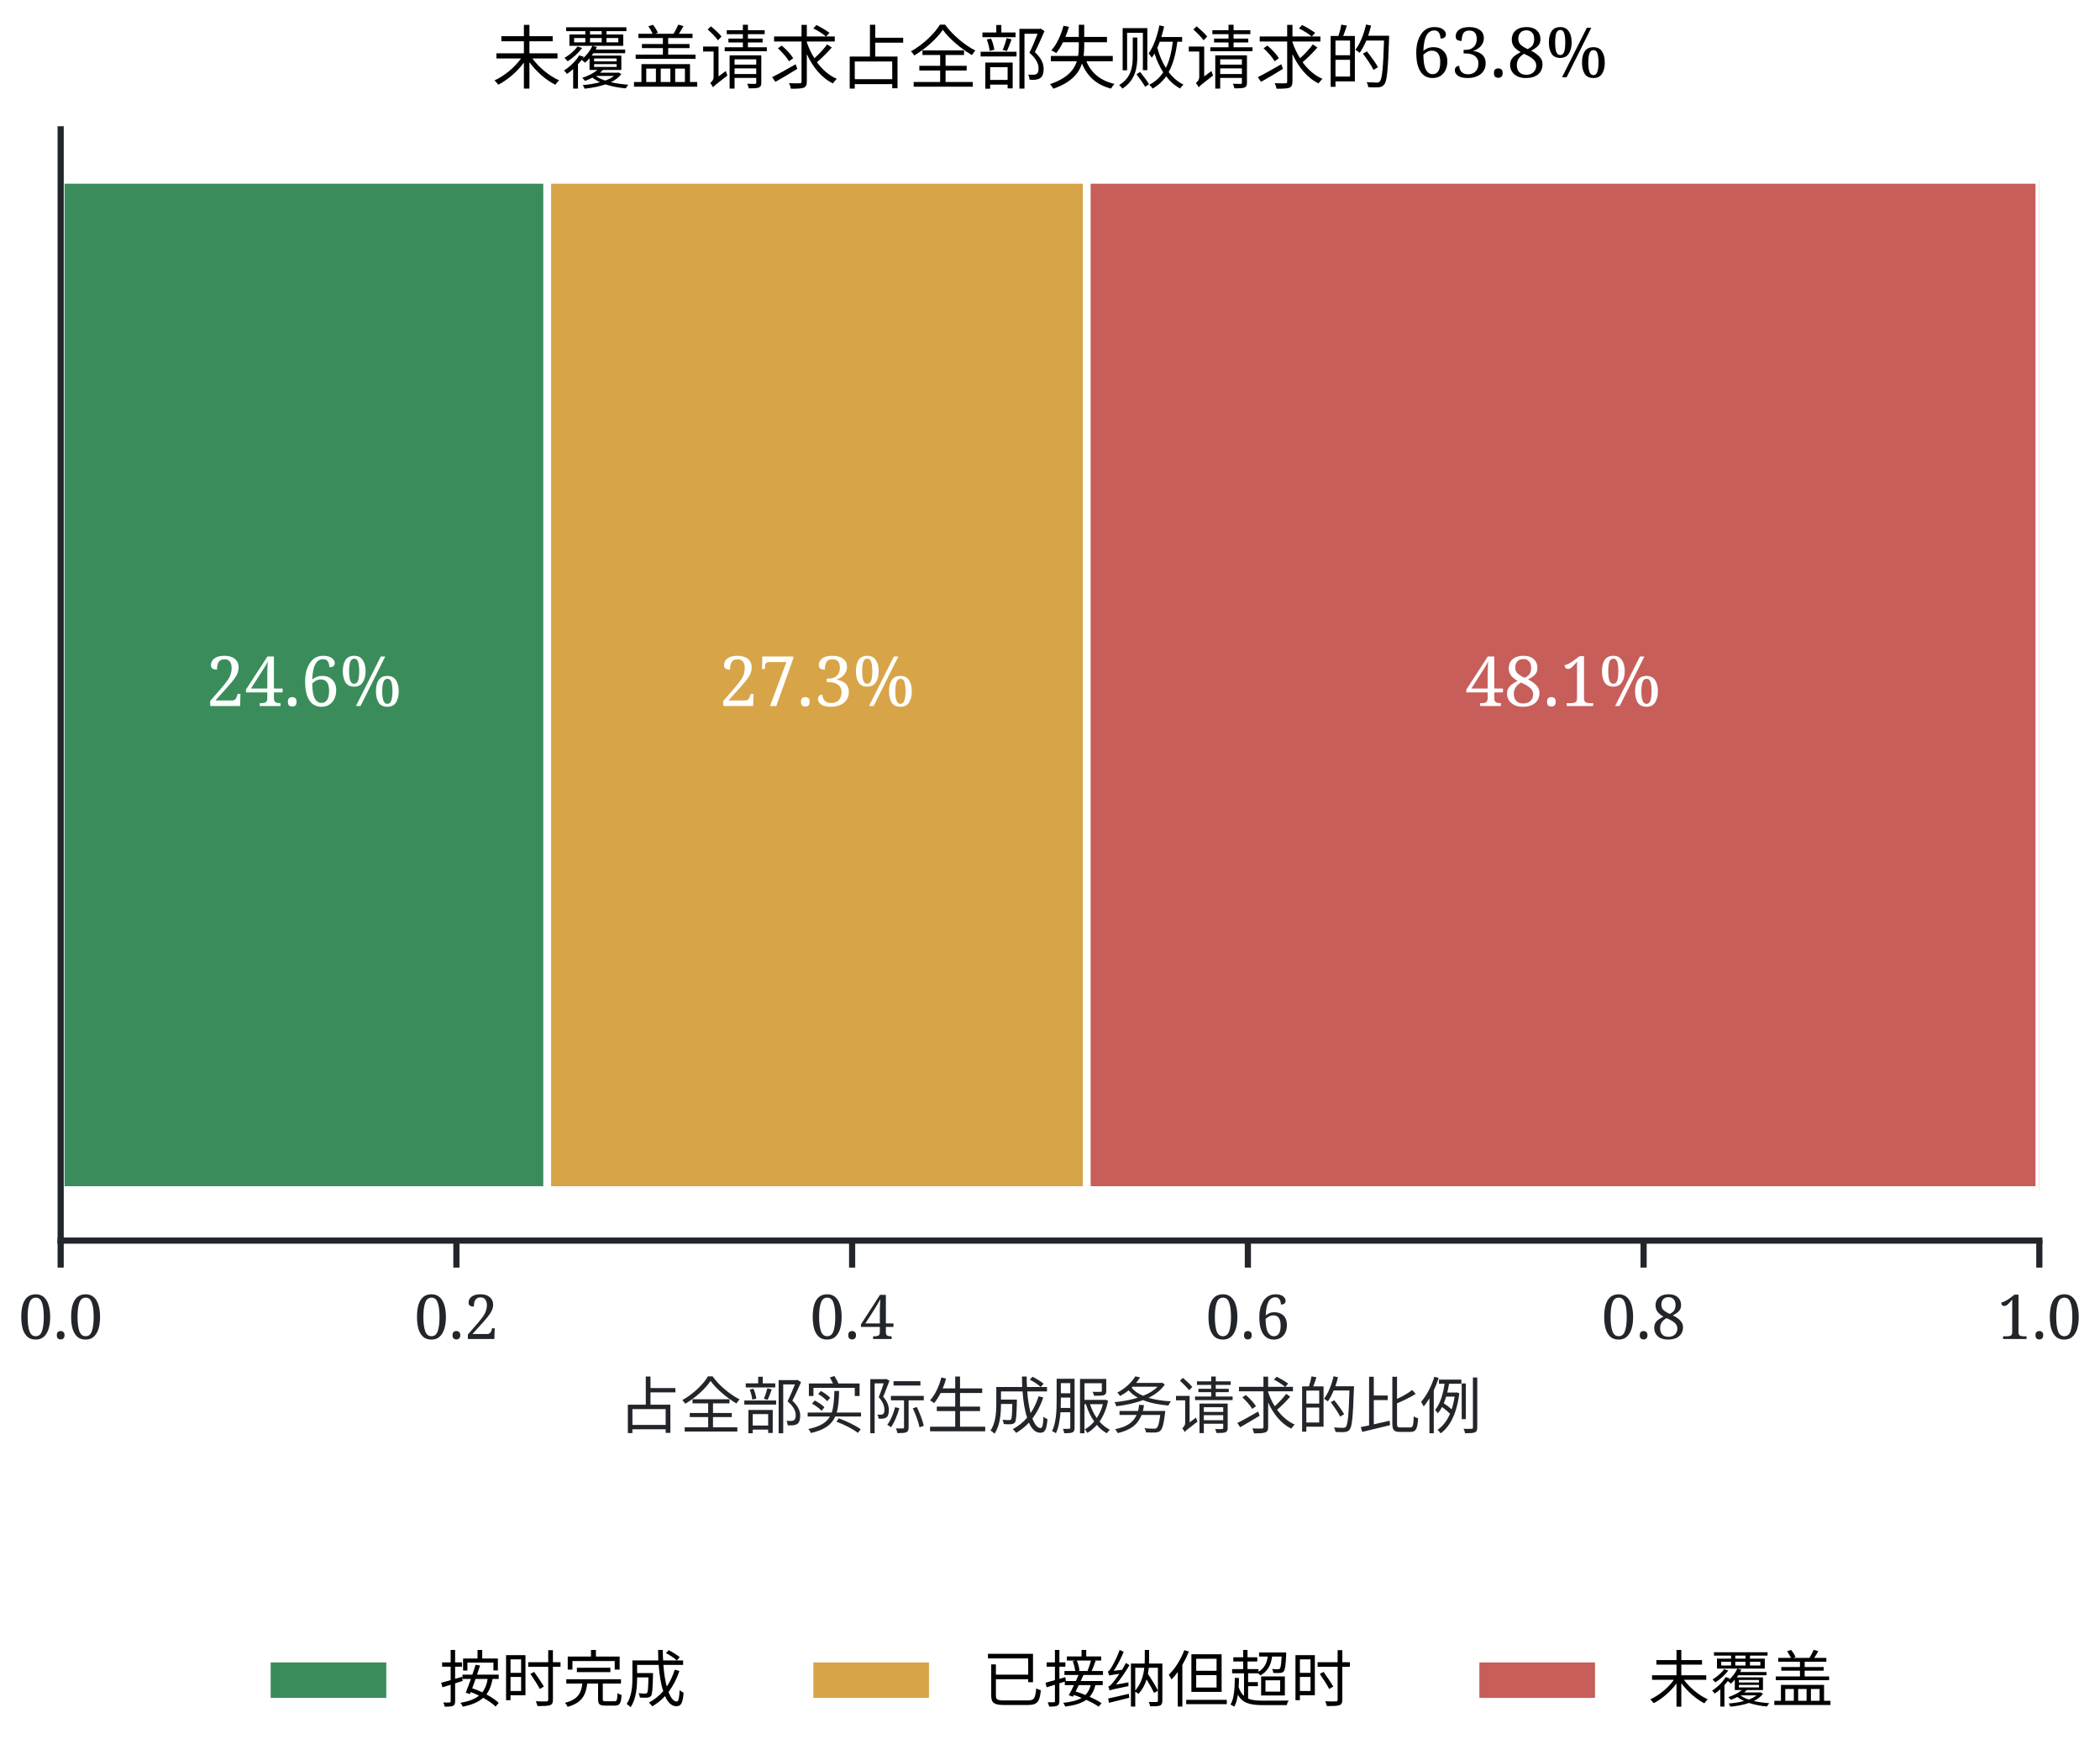
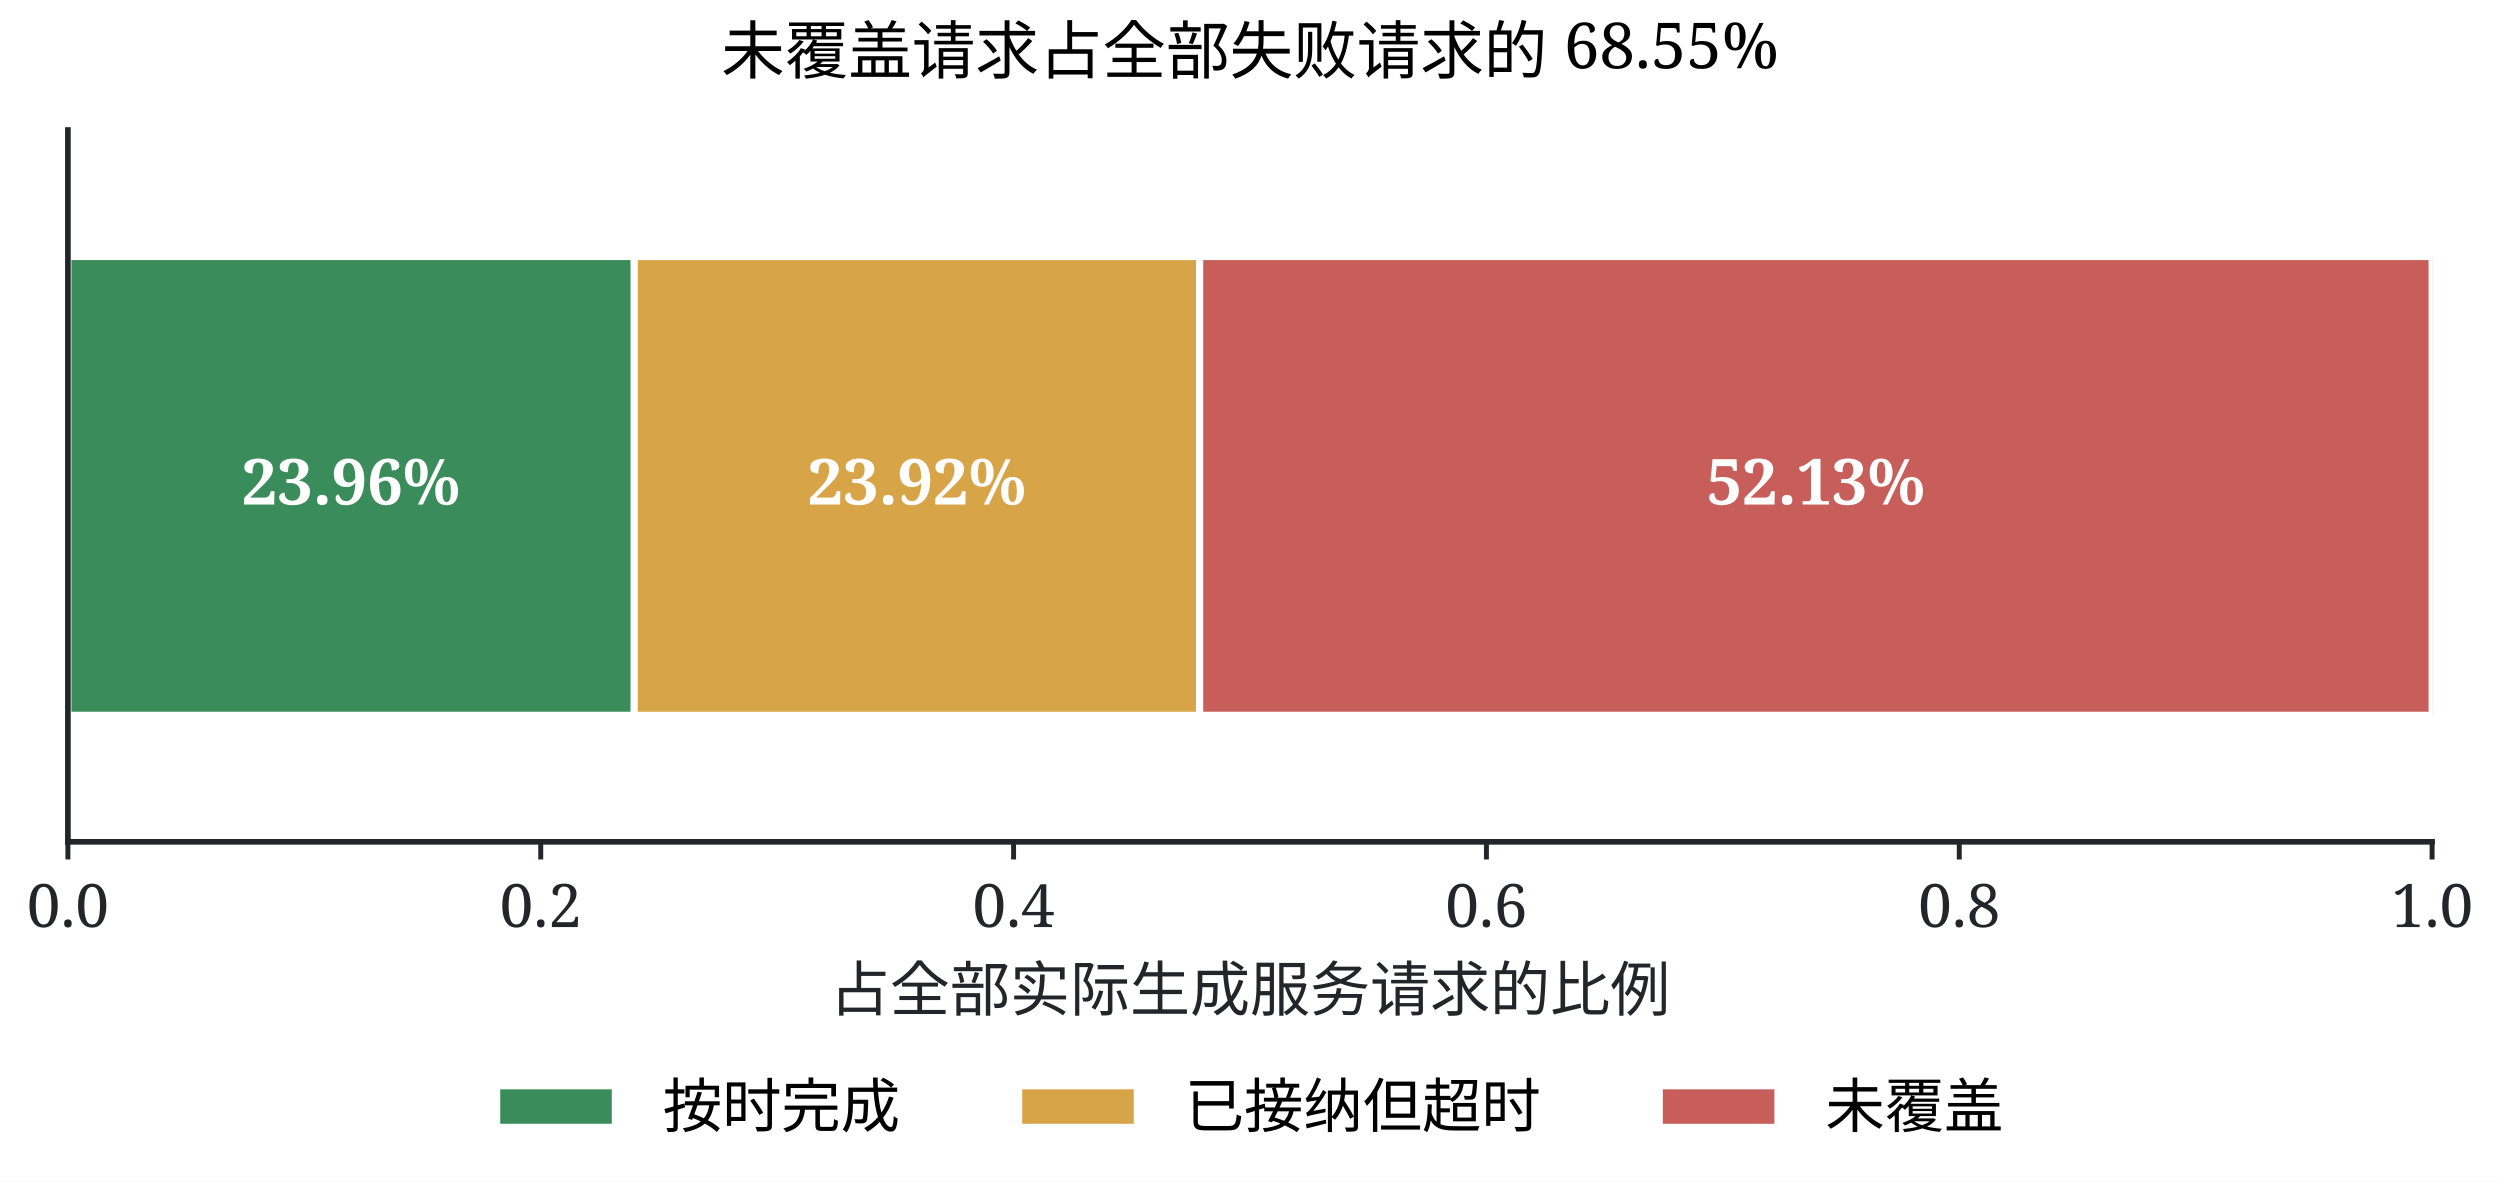
- <svg xmlns="http://www.w3.org/2000/svg" xmlns:xlink="http://www.w3.org/1999/xlink" width="272.418pt" height="228.283pt" viewBox="0 0 272.418 228.283" version="1.1">
+ <svg xmlns="http://www.w3.org/2000/svg" xmlns:xlink="http://www.w3.org/1999/xlink" width="354.03pt" height="167.324pt" viewBox="0 0 354.03 167.324" version="1.1">
  <defs>
    <style type="text/css">*{stroke-linejoin: round; stroke-linecap: butt}</style>
  </defs>
  <g id="figure_1">
    <g id="patch_1">
-       <path d="M 0 228.283  L 272.418 228.283  L 272.418 0  L 0 0  z " style="fill: #ffffff" />
+       <path d="M 0 167.324  L 354.03 167.324  L 354.03 0  L 0 0  z " style="fill: #ffffff" />
    </g>
    <g id="axes_1">
      <g id="patch_2">
-         <path d="M 7.869 160.917  L 264.549 160.917  L 264.549 16.773  L 7.869 16.773  z " style="fill: #ffffff" />
-       </g>
-       <g id="patch_3">
-         <path d="M 7.869 154.365  L 70.988 154.365  L 70.988 23.325  L 7.869 23.325  z " clip-path="url(#p79f92a218e)" style="fill: #3a8d5a; stroke: #ffffff; stroke-linejoin: miter" />
-       </g>
-       <g id="patch_4">
-         <path d="M 70.988 154.365  L 140.981 154.365  L 140.981 23.325  L 70.988 23.325  z " clip-path="url(#p79f92a218e)" style="fill: #d8a448; stroke: #ffffff; stroke-linejoin: miter" />
-       </g>
-       <g id="patch_5">
-         <path d="M 140.981 154.365  L 264.549 154.365  L 264.549 23.325  L 140.981 23.325  z " clip-path="url(#p79f92a218e)" style="fill: #c75e5a; stroke: #ffffff; stroke-linejoin: miter" />
+         <path d="M 9.615 119.212  L 344.415 119.212  L 344.415 18.412  L 9.615 18.412  z " style="fill: #ffffff" />
      </g>
      <g id="matplotlib.axis_1">
        <g id="xtick_1">
          <g id="line2d_1">
            <defs>
-               <path id="m3322ac0e75" d="M 0 0  L 0 3.5  " style="stroke: #22252a; stroke-width: 0.8" />
+               <path id="m87c8ad207c" d="M 0 0  L 0 2.5  " style="stroke: #22252a; stroke-width: 0.7" />
            </defs>
            <g>
-               <use xlink:href="#m3322ac0e75" x="7.869" y="160.917" style="fill: #22252a; stroke: #22252a; stroke-width: 0.8" />
+               <use xlink:href="#m87c8ad207c" x="9.615" y="119.212" style="fill: #22252a; stroke: #22252a; stroke-width: 0.7" />
            </g>
          </g>
          <g id="text_1">
-             <text style="fill: #22252a; font: 8px 'Songti SC', serif; text-anchor: middle" x="7.869" y="173.677" transform="rotate(-0 7.86875 173.6773)">0.0</text>
+             <text style="font-size: 8.5px; font-family: 'SimSun', serif; text-anchor: middle; fill: #22252a" x="9.615" y="131.288" transform="rotate(-0 9.615 131.288)">0.0</text>
          </g>
        </g>
        <g id="xtick_2">
          <g id="line2d_2">
            <g>
-               <use xlink:href="#m3322ac0e75" x="59.205" y="160.917" style="fill: #22252a; stroke: #22252a; stroke-width: 0.8" />
+               <use xlink:href="#m87c8ad207c" x="76.575" y="119.212" style="fill: #22252a; stroke: #22252a; stroke-width: 0.7" />
            </g>
          </g>
          <g id="text_2">
-             <text style="fill: #22252a; font: 8px 'Songti SC', serif; text-anchor: middle" x="59.205" y="173.677" transform="rotate(-0 59.20475 173.6773)">0.2</text>
+             <text style="font-size: 8.5px; font-family: 'SimSun', serif; text-anchor: middle; fill: #22252a" x="76.575" y="131.288" transform="rotate(-0 76.575 131.288)">0.2</text>
          </g>
        </g>
        <g id="xtick_3">
          <g id="line2d_3">
            <g>
-               <use xlink:href="#m3322ac0e75" x="110.541" y="160.917" style="fill: #22252a; stroke: #22252a; stroke-width: 0.8" />
+               <use xlink:href="#m87c8ad207c" x="143.535" y="119.212" style="fill: #22252a; stroke: #22252a; stroke-width: 0.7" />
            </g>
          </g>
          <g id="text_3">
-             <text style="fill: #22252a; font: 8px 'Songti SC', serif; text-anchor: middle" x="110.541" y="173.677" transform="rotate(-0 110.5408 173.6773)">0.4</text>
+             <text style="font-size: 8.5px; font-family: 'SimSun', serif; text-anchor: middle; fill: #22252a" x="143.535" y="131.288" transform="rotate(-0 143.535 131.288)">0.4</text>
          </g>
        </g>
        <g id="xtick_4">
          <g id="line2d_4">
            <g>
-               <use xlink:href="#m3322ac0e75" x="161.877" y="160.917" style="fill: #22252a; stroke: #22252a; stroke-width: 0.8" />
+               <use xlink:href="#m87c8ad207c" x="210.495" y="119.212" style="fill: #22252a; stroke: #22252a; stroke-width: 0.7" />
            </g>
          </g>
          <g id="text_4">
-             <text style="fill: #22252a; font: 8px 'Songti SC', serif; text-anchor: middle" x="161.877" y="173.677" transform="rotate(-0 161.8767 173.6773)">0.6</text>
+             <text style="font-size: 8.5px; font-family: 'SimSun', serif; text-anchor: middle; fill: #22252a" x="210.495" y="131.288" transform="rotate(-0 210.495 131.288)">0.6</text>
          </g>
        </g>
        <g id="xtick_5">
          <g id="line2d_5">
            <g>
-               <use xlink:href="#m3322ac0e75" x="213.213" y="160.917" style="fill: #22252a; stroke: #22252a; stroke-width: 0.8" />
+               <use xlink:href="#m87c8ad207c" x="277.455" y="119.212" style="fill: #22252a; stroke: #22252a; stroke-width: 0.7" />
            </g>
          </g>
          <g id="text_5">
-             <text style="fill: #22252a; font: 8px 'Songti SC', serif; text-anchor: middle" x="213.213" y="173.677" transform="rotate(-0 213.2127 173.6773)">0.8</text>
+             <text style="font-size: 8.5px; font-family: 'SimSun', serif; text-anchor: middle; fill: #22252a" x="277.455" y="131.288" transform="rotate(-0 277.455 131.288)">0.8</text>
          </g>
        </g>
        <g id="xtick_6">
          <g id="line2d_6">
            <g>
-               <use xlink:href="#m3322ac0e75" x="264.549" y="160.917" style="fill: #22252a; stroke: #22252a; stroke-width: 0.8" />
+               <use xlink:href="#m87c8ad207c" x="344.415" y="119.212" style="fill: #22252a; stroke: #22252a; stroke-width: 0.7" />
            </g>
          </g>
          <g id="text_6">
-             <text style="fill: #22252a; font: 8px 'Songti SC', serif; text-anchor: middle" x="264.549" y="173.677" transform="rotate(-0 264.5487 173.6773)">1.0</text>
+             <text style="font-size: 8.5px; font-family: 'SimSun', serif; text-anchor: middle; fill: #22252a" x="344.415" y="131.288" transform="rotate(-0 344.415 131.288)">1.0</text>
          </g>
        </g>
        <g id="text_7">
-           <text style="fill: #22252a; font: 8px 'Songti SC', serif; text-anchor: middle" x="136.209" y="185.261" transform="rotate(-0 136.2088 185.261)">占全部实际生成服务请求的比例</text>
+           <text style="font-size: 8.5px; font-family: 'SimSun', serif; text-anchor: middle; fill: #22252a" x="177.015" y="143.157" transform="rotate(-0 177.015 143.1572)">占全部实际生成服务请求的比例</text>
        </g>
      </g>
      <g id="matplotlib.axis_2" />
+       <g id="patch_3">
+         <path d="M 9.615 101.292  L 89.818 101.292  L 89.818 36.332  L 9.615 36.332  z " clip-path="url(#pe4e2d32f6a)" style="fill: #3a8d5a; stroke: #ffffff; stroke-linejoin: miter" />
+       </g>
+       <g id="patch_4">
+         <path d="M 89.818 101.292  L 169.888 101.292  L 169.888 36.332  L 89.818 36.332  z " clip-path="url(#pe4e2d32f6a)" style="fill: #d8a448; stroke: #ffffff; stroke-linejoin: miter" />
+       </g>
+       <g id="patch_5">
+         <path d="M 169.888 101.292  L 344.415 101.292  L 344.415 36.332  L 169.888 36.332  z " clip-path="url(#pe4e2d32f6a)" style="fill: #c75e5a; stroke: #ffffff; stroke-linejoin: miter" />
+       </g>
      <g id="patch_6">
-         <path d="M 7.869 160.917  L 7.869 16.773  " style="fill: none; stroke: #22252a; stroke-width: 0.8; stroke-linejoin: miter; stroke-linecap: square" />
+         <path d="M 9.615 119.212  L 9.615 18.412  " style="fill: none; stroke: #22252a; stroke-width: 0.8; stroke-linejoin: miter; stroke-linecap: square" />
      </g>
      <g id="patch_7">
-         <path d="M 7.869 160.917  L 264.549 160.917  " style="fill: none; stroke: #22252a; stroke-width: 0.8; stroke-linejoin: miter; stroke-linecap: square" />
+         <path d="M 9.615 119.212  L 344.415 119.212  " style="fill: none; stroke: #22252a; stroke-width: 0.8; stroke-linejoin: miter; stroke-linecap: square" />
      </g>
      <g id="text_8">
-         <text style="fill: #ffffff; font: 9px 'Songti SC', serif; text-anchor: middle" x="39.428" y="91.577" transform="rotate(-0 39.42824 91.57692)">24.6%</text>
+         <text style="font-weight: 700; font-size: 9px; font-family: 'SimSun', serif; text-anchor: middle; fill: #ffffff" x="49.717" y="71.449" transform="rotate(-0 49.71664 71.44859)">23.96%</text>
      </g>
      <g id="text_9">
-         <text style="fill: #ffffff; font: 9px 'Songti SC', serif; text-anchor: middle" x="105.985" y="91.577" transform="rotate(-0 105.9845 91.57692)">27.3%</text>
+         <text style="font-weight: 700; font-size: 9px; font-family: 'SimSun', serif; text-anchor: middle; fill: #ffffff" x="129.853" y="71.449" transform="rotate(-0 129.8533 71.44859)">23.92%</text>
      </g>
      <g id="text_10">
-         <text style="fill: #ffffff; font: 9px 'Songti SC', serif; text-anchor: middle" x="202.765" y="91.577" transform="rotate(-0 202.765 91.57692)">48.1%</text>
+         <text style="font-weight: 700; font-size: 9px; font-family: 'SimSun', serif; text-anchor: middle; fill: #ffffff" x="257.152" y="71.449" transform="rotate(-0 257.1517 71.44859)">52.13%</text>
      </g>
      <g id="text_11">
-         <text style="font: 9px 'Songti SC', serif; text-anchor: middle" x="136.209" y="10.773" transform="rotate(-0 136.2088 10.77328)">未覆盖请求占全部失败请求的 63.8%</text>
+         <text style="font-size: 9px; font-family: 'SimSun', serif; text-anchor: middle" x="177.015" y="10.412" transform="rotate(-0 177.015 10.41188)">未覆盖请求占全部失败请求的 68.55%</text>
      </g>
      <g id="legend_1">
        <g id="patch_8">
-           <path d="M 34.609 220.731  L 50.609 220.731  L 50.609 215.131  L 34.609 215.131  z " style="fill: #3a8d5a; stroke: #ffffff; stroke-linejoin: miter" />
+           <path d="M 70.335 159.641  L 87.135 159.641  L 87.135 153.761  L 70.335 153.761  z " style="fill: #3a8d5a; stroke: #ffffff; stroke-linejoin: miter" />
        </g>
        <g id="text_12">
-           <text style="font: 8px 'Songti SC', serif; text-anchor: start" x="57.009" y="220.731" transform="rotate(-0 57.00875 220.7309)">按时完成</text>
+           <text style="font-size: 8.4px; font-family: 'SimSun', serif; text-anchor: start" x="93.855" y="159.641" transform="rotate(-0 93.855 159.6408)">按时完成</text>
        </g>
        <g id="patch_9">
-           <path d="M 105.009 220.731  L 121.009 220.731  L 121.009 215.131  L 105.009 215.131  z " style="fill: #d8a448; stroke: #ffffff; stroke-linejoin: miter" />
+           <path d="M 144.255 159.641  L 161.055 159.641  L 161.055 153.761  L 144.255 153.761  z " style="fill: #d8a448; stroke: #ffffff; stroke-linejoin: miter" />
        </g>
        <g id="text_13">
-           <text style="font: 8px 'Songti SC', serif; text-anchor: start" x="127.409" y="220.731" transform="rotate(-0 127.4087 220.7309)">已接纳但超时</text>
+           <text style="font-size: 8.4px; font-family: 'SimSun', serif; text-anchor: start" x="167.775" y="159.641" transform="rotate(-0 167.775 159.6408)">已接纳但超时</text>
        </g>
        <g id="patch_10">
-           <path d="M 191.409 220.731  L 207.409 220.731  L 207.409 215.131  L 191.409 215.131  z " style="fill: #c75e5a; stroke: #ffffff; stroke-linejoin: miter" />
+           <path d="M 234.975 159.641  L 251.775 159.641  L 251.775 153.761  L 234.975 153.761  z " style="fill: #c75e5a; stroke: #ffffff; stroke-linejoin: miter" />
        </g>
        <g id="text_14">
-           <text style="font: 8px 'Songti SC', serif; text-anchor: start" x="213.809" y="220.731" transform="rotate(-0 213.8088 220.7309)">未覆盖</text>
+           <text style="font-size: 8.4px; font-family: 'SimSun', serif; text-anchor: start" x="258.495" y="159.641" transform="rotate(-0 258.495 159.6408)">未覆盖</text>
        </g>
      </g>
    </g>
  </g>
  <defs>
-     <clipPath id="p79f92a218e">
-       <rect x="7.869" y="16.773" width="256.68" height="144.144" />
+     <clipPath id="pe4e2d32f6a">
+       <rect x="9.615" y="18.412" width="334.8" height="100.8" />
    </clipPath>
  </defs>
</svg>
